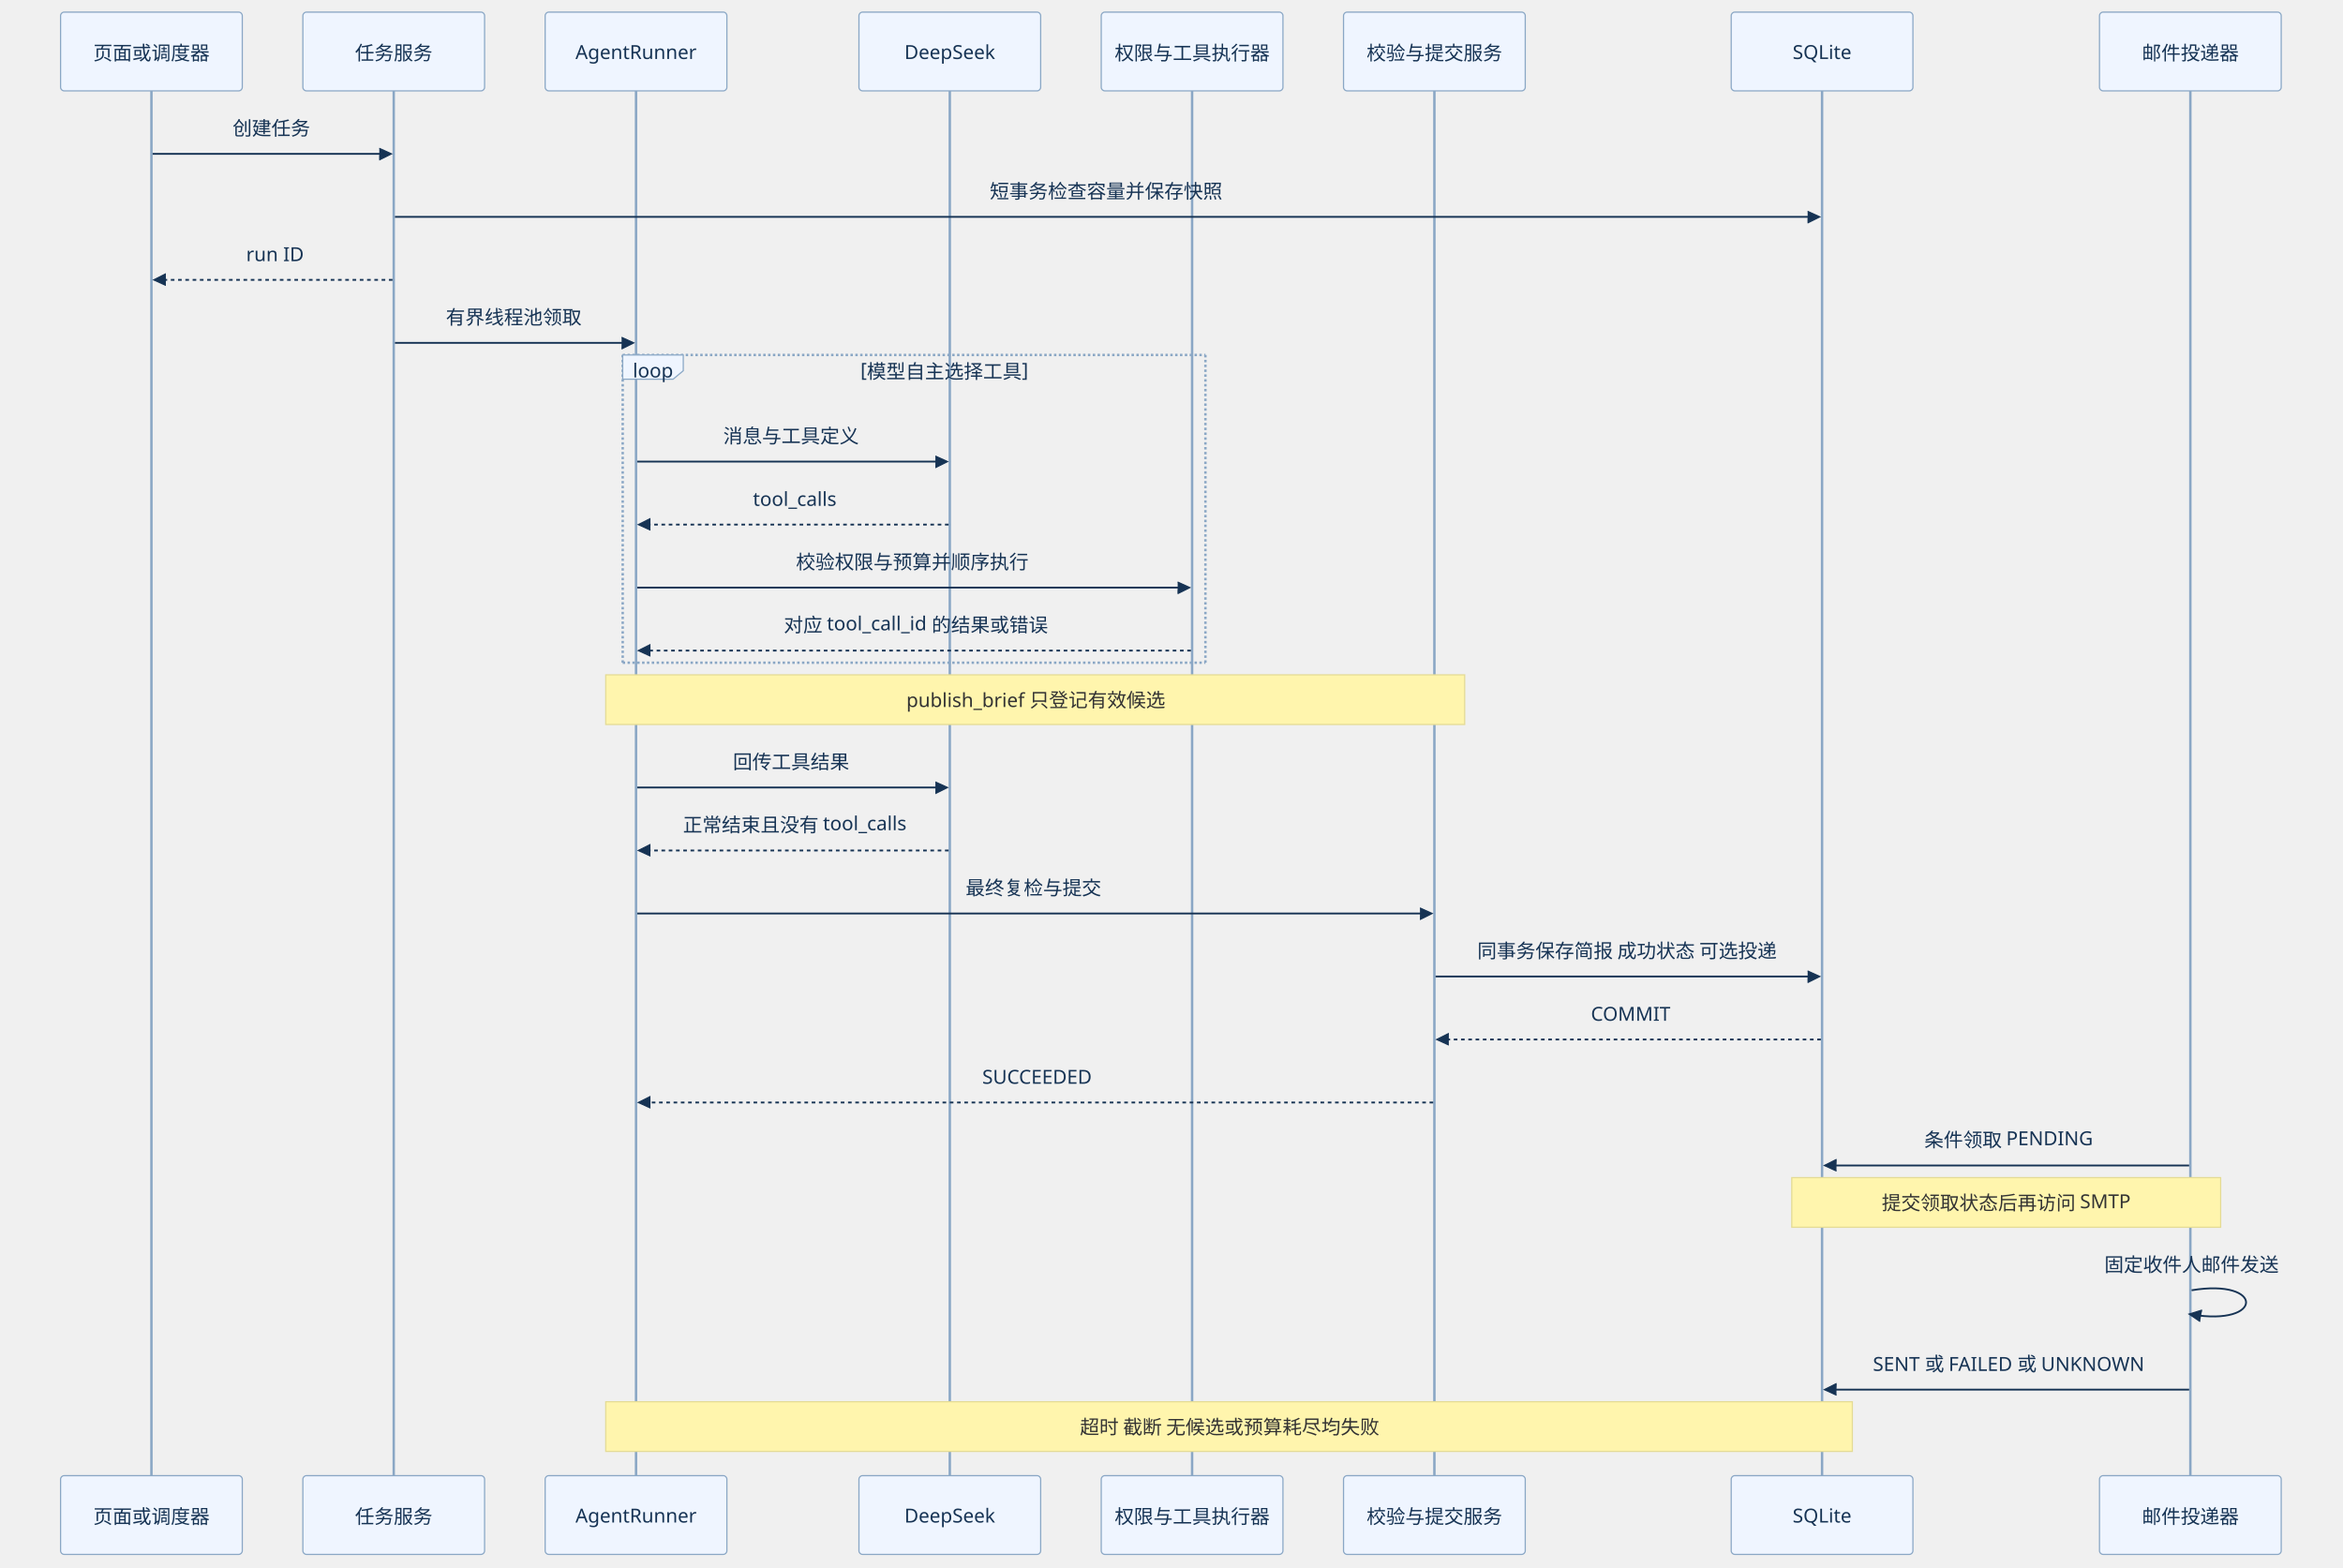
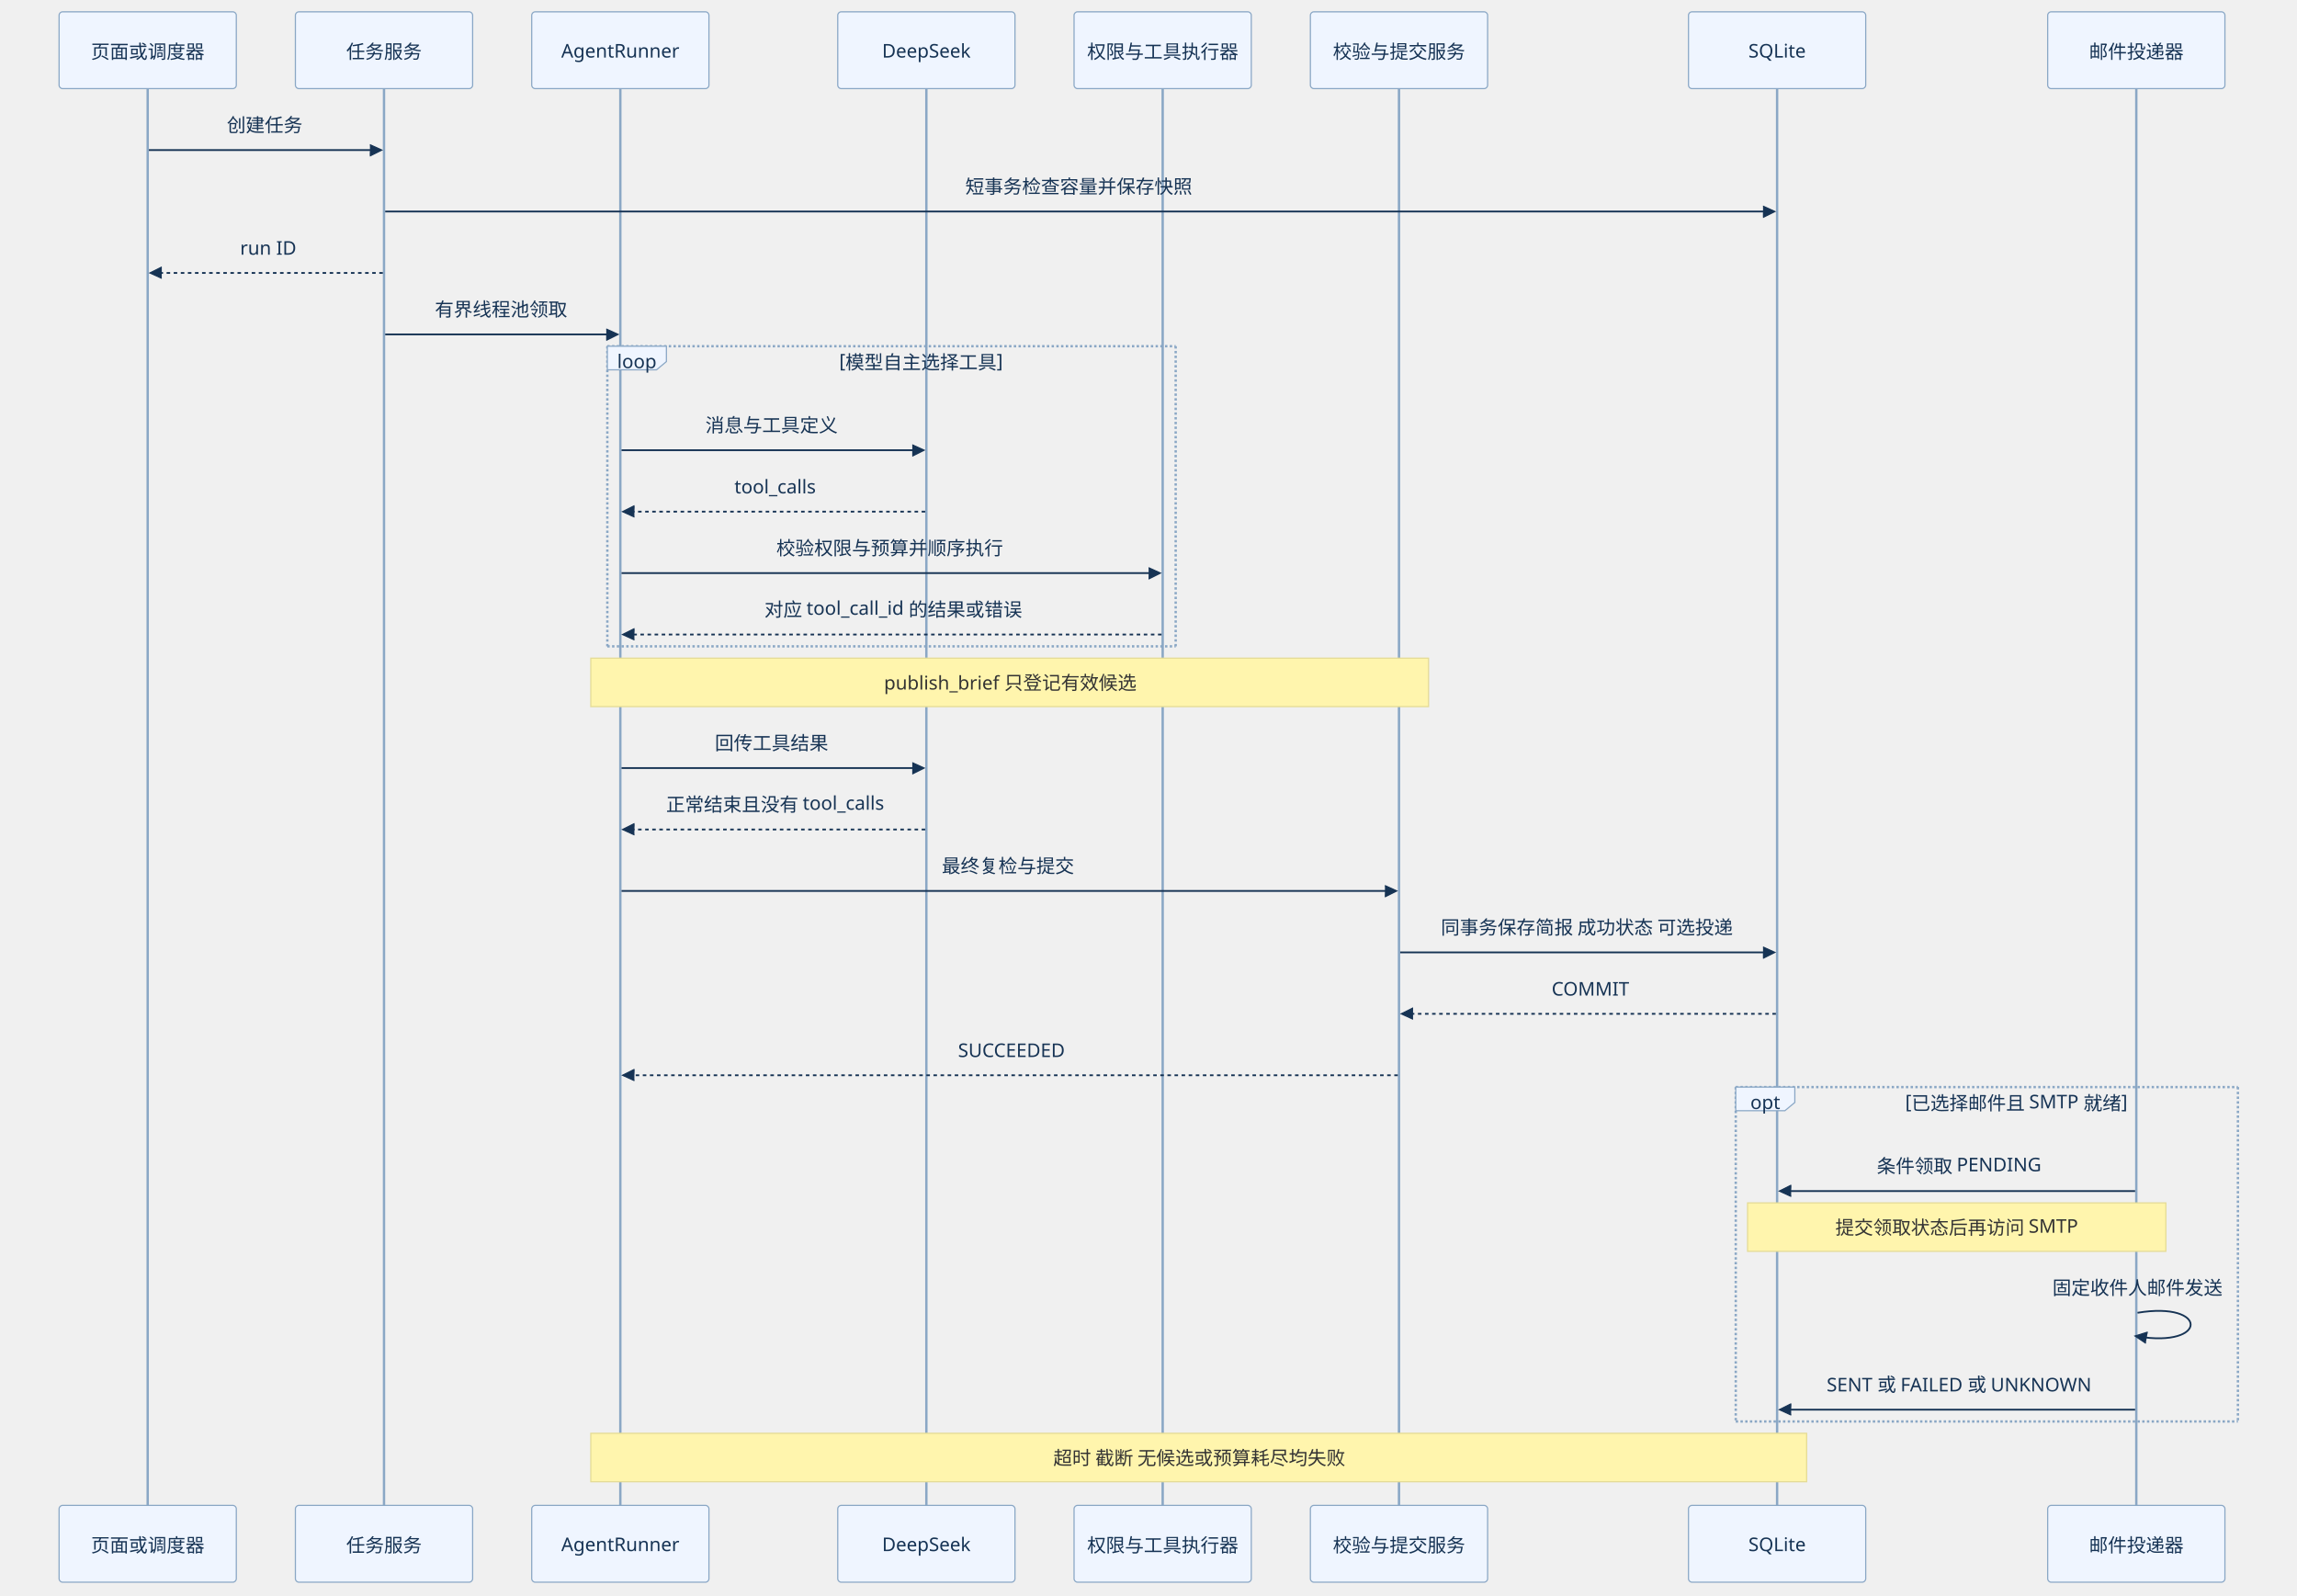
- <svg xmlns="http://www.w3.org/2000/svg" id="diagram1" width="100%" style="max-width: 1934px;" viewBox="-50 -10 1934 1294" role="graphics-document document" aria-roledescription="sequence">
-   <g>
-     <rect x="1683" y="1208" fill="#eaeaea" stroke="#666" width="150" height="65" name="E" rx="3" ry="3" class="actor actor-bottom" />
-     <text x="1758" y="1240.5" dominant-baseline="central" alignment-baseline="central" class="actor actor-box" style="text-anchor: middle; font-size: 16px; font-weight: 400;">
+ <svg xmlns="http://www.w3.org/2000/svg" id="diagram1" width="100%" style="max-width: 1944px;" viewBox="-50 -10 1944 1350" role="graphics-document document" aria-roledescription="sequence">
+   <g>
+     <rect x="1683" y="1264" fill="#eaeaea" stroke="#666" width="150" height="65" name="E" rx="3" ry="3" class="actor actor-bottom" />
+     <text x="1758" y="1296.5" dominant-baseline="central" alignment-baseline="central" class="actor actor-box" style="text-anchor: middle; font-size: 16px; font-weight: 400;">
      <tspan x="1758" dy="0">邮件投递器</tspan>
    </text>
  </g>
  <g>
-     <rect x="1379" y="1208" fill="#eaeaea" stroke="#666" width="150" height="65" name="D" rx="3" ry="3" class="actor actor-bottom" />
-     <text x="1454" y="1240.5" dominant-baseline="central" alignment-baseline="central" class="actor actor-box" style="text-anchor: middle; font-size: 16px; font-weight: 400;">
+     <rect x="1379" y="1264" fill="#eaeaea" stroke="#666" width="150" height="65" name="D" rx="3" ry="3" class="actor actor-bottom" />
+     <text x="1454" y="1296.5" dominant-baseline="central" alignment-baseline="central" class="actor actor-box" style="text-anchor: middle; font-size: 16px; font-weight: 400;">
      <tspan x="1454" dy="0">SQLite</tspan>
    </text>
  </g>
  <g>
-     <rect x="1059" y="1208" fill="#eaeaea" stroke="#666" width="150" height="65" name="C" rx="3" ry="3" class="actor actor-bottom" />
-     <text x="1134" y="1240.5" dominant-baseline="central" alignment-baseline="central" class="actor actor-box" style="text-anchor: middle; font-size: 16px; font-weight: 400;">
+     <rect x="1059" y="1264" fill="#eaeaea" stroke="#666" width="150" height="65" name="C" rx="3" ry="3" class="actor actor-bottom" />
+     <text x="1134" y="1296.5" dominant-baseline="central" alignment-baseline="central" class="actor actor-box" style="text-anchor: middle; font-size: 16px; font-weight: 400;">
      <tspan x="1134" dy="0">校验与提交服务</tspan>
    </text>
  </g>
  <g>
-     <rect x="859" y="1208" fill="#eaeaea" stroke="#666" width="150" height="65" name="T" rx="3" ry="3" class="actor actor-bottom" />
-     <text x="934" y="1240.5" dominant-baseline="central" alignment-baseline="central" class="actor actor-box" style="text-anchor: middle; font-size: 16px; font-weight: 400;">
+     <rect x="859" y="1264" fill="#eaeaea" stroke="#666" width="150" height="65" name="T" rx="3" ry="3" class="actor actor-bottom" />
+     <text x="934" y="1296.5" dominant-baseline="central" alignment-baseline="central" class="actor actor-box" style="text-anchor: middle; font-size: 16px; font-weight: 400;">
      <tspan x="934" dy="0">权限与工具执行器</tspan>
    </text>
  </g>
  <g>
-     <rect x="659" y="1208" fill="#eaeaea" stroke="#666" width="150" height="65" name="L" rx="3" ry="3" class="actor actor-bottom" />
-     <text x="734" y="1240.5" dominant-baseline="central" alignment-baseline="central" class="actor actor-box" style="text-anchor: middle; font-size: 16px; font-weight: 400;">
+     <rect x="659" y="1264" fill="#eaeaea" stroke="#666" width="150" height="65" name="L" rx="3" ry="3" class="actor actor-bottom" />
+     <text x="734" y="1296.5" dominant-baseline="central" alignment-baseline="central" class="actor actor-box" style="text-anchor: middle; font-size: 16px; font-weight: 400;">
      <tspan x="734" dy="0">DeepSeek</tspan>
    </text>
  </g>
  <g>
-     <rect x="400" y="1208" fill="#eaeaea" stroke="#666" width="150" height="65" name="A" rx="3" ry="3" class="actor actor-bottom" />
-     <text x="475" y="1240.5" dominant-baseline="central" alignment-baseline="central" class="actor actor-box" style="text-anchor: middle; font-size: 16px; font-weight: 400;">
+     <rect x="400" y="1264" fill="#eaeaea" stroke="#666" width="150" height="65" name="A" rx="3" ry="3" class="actor actor-bottom" />
+     <text x="475" y="1296.5" dominant-baseline="central" alignment-baseline="central" class="actor actor-box" style="text-anchor: middle; font-size: 16px; font-weight: 400;">
      <tspan x="475" dy="0">AgentRunner</tspan>
    </text>
  </g>
  <g>
-     <rect x="200" y="1208" fill="#eaeaea" stroke="#666" width="150" height="65" name="R" rx="3" ry="3" class="actor actor-bottom" />
-     <text x="275" y="1240.5" dominant-baseline="central" alignment-baseline="central" class="actor actor-box" style="text-anchor: middle; font-size: 16px; font-weight: 400;">
+     <rect x="200" y="1264" fill="#eaeaea" stroke="#666" width="150" height="65" name="R" rx="3" ry="3" class="actor actor-bottom" />
+     <text x="275" y="1296.5" dominant-baseline="central" alignment-baseline="central" class="actor actor-box" style="text-anchor: middle; font-size: 16px; font-weight: 400;">
      <tspan x="275" dy="0">任务服务</tspan>
    </text>
  </g>
  <g>
-     <rect x="0" y="1208" fill="#eaeaea" stroke="#666" width="150" height="65" name="U" rx="3" ry="3" class="actor actor-bottom" />
-     <text x="75" y="1240.5" dominant-baseline="central" alignment-baseline="central" class="actor actor-box" style="text-anchor: middle; font-size: 16px; font-weight: 400;">
+     <rect x="0" y="1264" fill="#eaeaea" stroke="#666" width="150" height="65" name="U" rx="3" ry="3" class="actor actor-bottom" />
+     <text x="75" y="1296.5" dominant-baseline="central" alignment-baseline="central" class="actor actor-box" style="text-anchor: middle; font-size: 16px; font-weight: 400;">
      <tspan x="75" dy="0">页面或调度器</tspan>
    </text>
  </g>
  <g>
-     <line id="actor7" x1="1758" y1="65" x2="1758" y2="1208" class="actor-line 200" stroke-width="0.5px" stroke="#999" name="E" />
+     <line id="actor7" x1="1758" y1="65" x2="1758" y2="1264" class="actor-line 200" stroke-width="0.5px" stroke="#999" name="E" />
    <g id="root-7">
      <rect x="1683" y="0" fill="#eaeaea" stroke="#666" width="150" height="65" name="E" rx="3" ry="3" class="actor actor-top" />
      <text x="1758" y="32.5" dominant-baseline="central" alignment-baseline="central" class="actor actor-box" style="text-anchor: middle; font-size: 16px; font-weight: 400;">
        <tspan x="1758" dy="0">邮件投递器</tspan>
      </text>
    </g>
  </g>
  <g>
-     <line id="actor6" x1="1454" y1="65" x2="1454" y2="1208" class="actor-line 200" stroke-width="0.5px" stroke="#999" name="D" />
+     <line id="actor6" x1="1454" y1="65" x2="1454" y2="1264" class="actor-line 200" stroke-width="0.5px" stroke="#999" name="D" />
    <g id="root-6">
      <rect x="1379" y="0" fill="#eaeaea" stroke="#666" width="150" height="65" name="D" rx="3" ry="3" class="actor actor-top" />
      <text x="1454" y="32.5" dominant-baseline="central" alignment-baseline="central" class="actor actor-box" style="text-anchor: middle; font-size: 16px; font-weight: 400;">
        <tspan x="1454" dy="0">SQLite</tspan>
      </text>
    </g>
  </g>
  <g>
-     <line id="actor5" x1="1134" y1="65" x2="1134" y2="1208" class="actor-line 200" stroke-width="0.5px" stroke="#999" name="C" />
+     <line id="actor5" x1="1134" y1="65" x2="1134" y2="1264" class="actor-line 200" stroke-width="0.5px" stroke="#999" name="C" />
    <g id="root-5">
      <rect x="1059" y="0" fill="#eaeaea" stroke="#666" width="150" height="65" name="C" rx="3" ry="3" class="actor actor-top" />
      <text x="1134" y="32.5" dominant-baseline="central" alignment-baseline="central" class="actor actor-box" style="text-anchor: middle; font-size: 16px; font-weight: 400;">
        <tspan x="1134" dy="0">校验与提交服务</tspan>
      </text>
    </g>
  </g>
  <g>
-     <line id="actor4" x1="934" y1="65" x2="934" y2="1208" class="actor-line 200" stroke-width="0.5px" stroke="#999" name="T" />
+     <line id="actor4" x1="934" y1="65" x2="934" y2="1264" class="actor-line 200" stroke-width="0.5px" stroke="#999" name="T" />
    <g id="root-4">
      <rect x="859" y="0" fill="#eaeaea" stroke="#666" width="150" height="65" name="T" rx="3" ry="3" class="actor actor-top" />
      <text x="934" y="32.5" dominant-baseline="central" alignment-baseline="central" class="actor actor-box" style="text-anchor: middle; font-size: 16px; font-weight: 400;">
        <tspan x="934" dy="0">权限与工具执行器</tspan>
      </text>
    </g>
  </g>
  <g>
-     <line id="actor3" x1="734" y1="65" x2="734" y2="1208" class="actor-line 200" stroke-width="0.5px" stroke="#999" name="L" />
+     <line id="actor3" x1="734" y1="65" x2="734" y2="1264" class="actor-line 200" stroke-width="0.5px" stroke="#999" name="L" />
    <g id="root-3">
      <rect x="659" y="0" fill="#eaeaea" stroke="#666" width="150" height="65" name="L" rx="3" ry="3" class="actor actor-top" />
      <text x="734" y="32.5" dominant-baseline="central" alignment-baseline="central" class="actor actor-box" style="text-anchor: middle; font-size: 16px; font-weight: 400;">
        <tspan x="734" dy="0">DeepSeek</tspan>
      </text>
    </g>
  </g>
  <g>
-     <line id="actor2" x1="475" y1="65" x2="475" y2="1208" class="actor-line 200" stroke-width="0.5px" stroke="#999" name="A" />
+     <line id="actor2" x1="475" y1="65" x2="475" y2="1264" class="actor-line 200" stroke-width="0.5px" stroke="#999" name="A" />
    <g id="root-2">
      <rect x="400" y="0" fill="#eaeaea" stroke="#666" width="150" height="65" name="A" rx="3" ry="3" class="actor actor-top" />
      <text x="475" y="32.5" dominant-baseline="central" alignment-baseline="central" class="actor actor-box" style="text-anchor: middle; font-size: 16px; font-weight: 400;">
        <tspan x="475" dy="0">AgentRunner</tspan>
      </text>
    </g>
  </g>
  <g>
-     <line id="actor1" x1="275" y1="65" x2="275" y2="1208" class="actor-line 200" stroke-width="0.5px" stroke="#999" name="R" />
+     <line id="actor1" x1="275" y1="65" x2="275" y2="1264" class="actor-line 200" stroke-width="0.5px" stroke="#999" name="R" />
    <g id="root-1">
      <rect x="200" y="0" fill="#eaeaea" stroke="#666" width="150" height="65" name="R" rx="3" ry="3" class="actor actor-top" />
      <text x="275" y="32.5" dominant-baseline="central" alignment-baseline="central" class="actor actor-box" style="text-anchor: middle; font-size: 16px; font-weight: 400;">
        <tspan x="275" dy="0">任务服务</tspan>
      </text>
    </g>
  </g>
  <g>
-     <line id="actor0" x1="75" y1="65" x2="75" y2="1208" class="actor-line 200" stroke-width="0.5px" stroke="#999" name="U" />
+     <line id="actor0" x1="75" y1="65" x2="75" y2="1264" class="actor-line 200" stroke-width="0.5px" stroke="#999" name="U" />
    <g id="root-0">
      <rect x="0" y="0" fill="#eaeaea" stroke="#666" width="150" height="65" name="U" rx="3" ry="3" class="actor actor-top" />
      <text x="75" y="32.5" dominant-baseline="central" alignment-baseline="central" class="actor actor-box" style="text-anchor: middle; font-size: 16px; font-weight: 400;">
        <tspan x="75" dy="0">页面或调度器</tspan>
      </text>
    </g>
  </g>
  <style>#diagram1{font-family:Microsoft YaHei,sans-serif;font-size:17px;fill:#163354;}@keyframes edge-animation-frame{from{stroke-dashoffset:0;}}@keyframes dash{to{stroke-dashoffset:0;}}#diagram1 .edge-animation-slow{stroke-dasharray:9,5!important;stroke-dashoffset:900;animation:dash 50s linear infinite;stroke-linecap:round;}#diagram1 .edge-animation-fast{stroke-dasharray:9,5!important;stroke-dashoffset:900;animation:dash 20s linear infinite;stroke-linecap:round;}#diagram1 .error-icon{fill:#f6f8fa;}#diagram1 .error-text{fill:#090705;stroke:#090705;}#diagram1 .edge-thickness-normal{stroke-width:1px;}#diagram1 .edge-thickness-thick{stroke-width:3.5px;}#diagram1 .edge-pattern-solid{stroke-dasharray:0;}#diagram1 .edge-thickness-invisible{stroke-width:0;fill:none;}#diagram1 .edge-pattern-dashed{stroke-dasharray:3;}#diagram1 .edge-pattern-dotted{stroke-dasharray:2;}#diagram1 .marker{fill:#56718d;stroke:#56718d;}#diagram1 .marker.cross{stroke:#56718d;}#diagram1 svg{font-family:Microsoft YaHei,sans-serif;font-size:17px;}#diagram1 p{margin:0;}#diagram1 .actor{stroke:#8aa7c5;fill:#eff5ff;}#diagram1 text.actor&gt;tspan{fill:#163354;stroke:none;}#diagram1 .actor-line{stroke:#8aa7c5;}#diagram1 .innerArc{stroke-width:1.5;stroke-dasharray:none;}#diagram1 .messageLine0{stroke-width:1.5;stroke-dasharray:none;stroke:#163354;}#diagram1 .messageLine1{stroke-width:1.5;stroke-dasharray:2,2;stroke:#163354;}#diagram1 #arrowhead path{fill:#163354;stroke:#163354;}#diagram1 .sequenceNumber{fill:#a98e72;}#diagram1 #sequencenumber{fill:#163354;}#diagram1 #crosshead path{fill:#163354;stroke:#163354;}#diagram1 .messageText{fill:#163354;stroke:none;}#diagram1 .labelBox{stroke:#8aa7c5;fill:#eff5ff;}#diagram1 .labelText,#diagram1 .labelText&gt;tspan{fill:#163354;stroke:none;}#diagram1 .loopText,#diagram1 .loopText&gt;tspan{fill:#163354;stroke:none;}#diagram1 .loopLine{stroke-width:2px;stroke-dasharray:2,2;stroke:#8aa7c5;fill:#8aa7c5;}#diagram1 .note{stroke:hsl(52.683, 60%, 73.922%);fill:#fff5ad;}#diagram1 .noteText,#diagram1 .noteText&gt;tspan{fill:#333;stroke:none;}#diagram1 .activation0{fill:#eef8f4;stroke:hsl(156, 41.667%, 85.294%);}#diagram1 .activation1{fill:#eef8f4;stroke:hsl(156, 41.667%, 85.294%);}#diagram1 .activation2{fill:#eef8f4;stroke:hsl(156, 41.667%, 85.294%);}#diagram1 .actorPopupMenu{position:absolute;}#diagram1 .actorPopupMenuPanel{position:absolute;fill:#eff5ff;box-shadow:0px 8px 16px 0px rgba(0,0,0,0.2);filter:drop-shadow(3px 5px 2px rgb(0 0 0 / 0.4));}#diagram1 .actor-man line{stroke:#8aa7c5;fill:#eff5ff;}#diagram1 .actor-man circle,#diagram1 line{stroke:#8aa7c5;fill:#eff5ff;stroke-width:2px;}#diagram1 :root{--mermaid-font-family:"trebuchet ms",verdana,arial,sans-serif;}</style>
  <g />
  <defs>
    <symbol id="computer" width="24" height="24">
      <path transform="scale(.5)" d="M2 2v13h20v-13h-20zm18 11h-16v-9h16v9zm-10.228 6l.466-1h3.524l.467 1h-4.457zm14.228 3h-24l2-6h2.104l-1.33 4h18.45l-1.297-4h2.073l2 6zm-5-10h-14v-7h14v7z" />
    </symbol>
  </defs>
  <defs>
    <symbol id="database" fill-rule="evenodd" clip-rule="evenodd">
      <path transform="scale(.5)" d="M12.258.001l.256.004.255.005.253.008.251.01.249.012.247.015.246.016.242.019.241.02.239.023.236.024.233.027.231.028.229.031.225.032.223.034.22.036.217.038.214.04.211.041.208.043.205.045.201.046.198.048.194.05.191.051.187.053.183.054.18.056.175.057.172.059.168.06.163.061.16.063.155.064.15.066.074.033.073.033.071.034.07.034.069.035.068.035.067.035.066.035.064.036.064.036.062.036.06.036.06.037.058.037.058.037.055.038.055.038.053.038.052.038.051.039.05.039.048.039.047.039.045.04.044.04.043.04.041.04.04.041.039.041.037.041.036.041.034.041.033.042.032.042.03.042.029.042.027.042.026.043.024.043.023.043.021.043.02.043.018.044.017.043.015.044.013.044.012.044.011.045.009.044.007.045.006.045.004.045.002.045.001.045v17l-.001.045-.002.045-.004.045-.006.045-.007.045-.009.044-.011.045-.012.044-.013.044-.015.044-.017.043-.018.044-.02.043-.021.043-.023.043-.024.043-.026.043-.027.042-.029.042-.03.042-.032.042-.033.042-.034.041-.036.041-.037.041-.039.041-.04.041-.041.04-.043.04-.044.04-.045.04-.047.039-.048.039-.05.039-.051.039-.052.038-.053.038-.055.038-.055.038-.058.037-.058.037-.06.037-.06.036-.062.036-.064.036-.064.036-.066.035-.067.035-.068.035-.069.035-.07.034-.071.034-.073.033-.074.033-.15.066-.155.064-.16.063-.163.061-.168.06-.172.059-.175.057-.18.056-.183.054-.187.053-.191.051-.194.05-.198.048-.201.046-.205.045-.208.043-.211.041-.214.04-.217.038-.22.036-.223.034-.225.032-.229.031-.231.028-.233.027-.236.024-.239.023-.241.02-.242.019-.246.016-.247.015-.249.012-.251.01-.253.008-.255.005-.256.004-.258.001-.258-.001-.256-.004-.255-.005-.253-.008-.251-.01-.249-.012-.247-.015-.245-.016-.243-.019-.241-.02-.238-.023-.236-.024-.234-.027-.231-.028-.228-.031-.226-.032-.223-.034-.22-.036-.217-.038-.214-.04-.211-.041-.208-.043-.204-.045-.201-.046-.198-.048-.195-.05-.19-.051-.187-.053-.184-.054-.179-.056-.176-.057-.172-.059-.167-.06-.164-.061-.159-.063-.155-.064-.151-.066-.074-.033-.072-.033-.072-.034-.07-.034-.069-.035-.068-.035-.067-.035-.066-.035-.064-.036-.063-.036-.062-.036-.061-.036-.06-.037-.058-.037-.057-.037-.056-.038-.055-.038-.053-.038-.052-.038-.051-.039-.049-.039-.049-.039-.046-.039-.046-.04-.044-.04-.043-.04-.041-.04-.04-.041-.039-.041-.037-.041-.036-.041-.034-.041-.033-.042-.032-.042-.03-.042-.029-.042-.027-.042-.026-.043-.024-.043-.023-.043-.021-.043-.02-.043-.018-.044-.017-.043-.015-.044-.013-.044-.012-.044-.011-.045-.009-.044-.007-.045-.006-.045-.004-.045-.002-.045-.001-.045v-17l.001-.045.002-.045.004-.045.006-.045.007-.045.009-.044.011-.045.012-.044.013-.044.015-.044.017-.043.018-.044.02-.043.021-.043.023-.043.024-.043.026-.043.027-.042.029-.042.03-.042.032-.042.033-.042.034-.041.036-.041.037-.041.039-.041.04-.041.041-.04.043-.04.044-.04.046-.04.046-.039.049-.039.049-.039.051-.039.052-.038.053-.038.055-.038.056-.038.057-.037.058-.037.06-.037.061-.036.062-.036.063-.036.064-.036.066-.035.067-.035.068-.035.069-.035.07-.034.072-.034.072-.033.074-.033.151-.066.155-.064.159-.063.164-.061.167-.06.172-.059.176-.057.179-.056.184-.054.187-.053.19-.051.195-.05.198-.048.201-.046.204-.045.208-.043.211-.041.214-.04.217-.038.22-.036.223-.034.226-.032.228-.031.231-.028.234-.027.236-.024.238-.023.241-.02.243-.019.245-.016.247-.015.249-.012.251-.01.253-.008.255-.005.256-.004.258-.001.258.001zm-9.258 20.499v.01l.001.021.003.021.004.022.005.021.006.022.007.022.009.023.01.022.011.023.012.023.013.023.015.023.016.024.017.023.018.024.019.024.021.024.022.025.023.024.024.025.052.049.056.05.061.051.066.051.07.051.075.051.079.052.084.052.088.052.092.052.097.052.102.051.105.052.11.052.114.051.119.051.123.051.127.05.131.05.135.05.139.048.144.049.147.047.152.047.155.047.16.045.163.045.167.043.171.043.176.041.178.041.183.039.187.039.19.037.194.035.197.035.202.033.204.031.209.03.212.029.216.027.219.025.222.024.226.021.23.02.233.018.236.016.24.015.243.012.246.01.249.008.253.005.256.004.259.001.26-.001.257-.004.254-.005.25-.008.247-.011.244-.012.241-.014.237-.016.233-.018.231-.021.226-.021.224-.024.22-.026.216-.027.212-.028.21-.031.205-.031.202-.034.198-.034.194-.036.191-.037.187-.039.183-.04.179-.04.175-.042.172-.043.168-.044.163-.045.16-.046.155-.046.152-.047.148-.048.143-.049.139-.049.136-.05.131-.05.126-.05.123-.051.118-.052.114-.051.11-.052.106-.052.101-.052.096-.052.092-.052.088-.053.083-.051.079-.052.074-.052.07-.051.065-.051.06-.051.056-.05.051-.05.023-.024.023-.025.021-.024.02-.024.019-.024.018-.024.017-.024.015-.023.014-.024.013-.023.012-.023.01-.023.01-.022.008-.022.006-.022.006-.022.004-.022.004-.021.001-.021.001-.021v-4.127l-.077.055-.08.053-.083.054-.085.053-.087.052-.09.052-.093.051-.095.05-.097.05-.1.049-.102.049-.105.048-.106.047-.109.047-.111.046-.114.045-.115.045-.118.044-.12.043-.122.042-.124.042-.126.041-.128.04-.13.04-.132.038-.134.038-.135.037-.138.037-.139.035-.142.035-.143.034-.144.033-.147.032-.148.031-.15.03-.151.03-.153.029-.154.027-.156.027-.158.026-.159.025-.161.024-.162.023-.163.022-.165.021-.166.02-.167.019-.169.018-.169.017-.171.016-.173.015-.173.014-.175.013-.175.012-.177.011-.178.01-.179.008-.179.008-.181.006-.182.005-.182.004-.184.003-.184.002h-.37l-.184-.002-.184-.003-.182-.004-.182-.005-.181-.006-.179-.008-.179-.008-.178-.01-.176-.011-.176-.012-.175-.013-.173-.014-.172-.015-.171-.016-.17-.017-.169-.018-.167-.019-.166-.02-.165-.021-.163-.022-.162-.023-.161-.024-.159-.025-.157-.026-.156-.027-.155-.027-.153-.029-.151-.03-.15-.03-.148-.031-.146-.032-.145-.033-.143-.034-.141-.035-.14-.035-.137-.037-.136-.037-.134-.038-.132-.038-.13-.04-.128-.04-.126-.041-.124-.042-.122-.042-.12-.044-.117-.043-.116-.045-.113-.045-.112-.046-.109-.047-.106-.047-.105-.048-.102-.049-.1-.049-.097-.05-.095-.05-.093-.052-.09-.051-.087-.052-.085-.053-.083-.054-.08-.054-.077-.054v4.127zm0-5.654v.011l.001.021.003.021.004.021.005.022.006.022.007.022.009.022.01.022.011.023.012.023.013.023.015.024.016.023.017.024.018.024.019.024.021.024.022.024.023.025.024.024.052.05.056.05.061.05.066.051.07.051.075.052.079.051.084.052.088.052.092.052.097.052.102.052.105.052.11.051.114.051.119.052.123.05.127.051.131.05.135.049.139.049.144.048.147.048.152.047.155.046.16.045.163.045.167.044.171.042.176.042.178.04.183.04.187.038.19.037.194.036.197.034.202.033.204.032.209.03.212.028.216.027.219.025.222.024.226.022.23.02.233.018.236.016.24.014.243.012.246.01.249.008.253.006.256.003.259.001.26-.001.257-.003.254-.006.25-.008.247-.01.244-.012.241-.015.237-.016.233-.018.231-.02.226-.022.224-.024.22-.025.216-.027.212-.029.21-.03.205-.032.202-.033.198-.035.194-.036.191-.037.187-.039.183-.039.179-.041.175-.042.172-.043.168-.044.163-.045.16-.045.155-.047.152-.047.148-.048.143-.048.139-.05.136-.049.131-.05.126-.051.123-.051.118-.051.114-.052.11-.052.106-.052.101-.052.096-.052.092-.052.088-.052.083-.052.079-.052.074-.051.07-.052.065-.051.06-.05.056-.051.051-.049.023-.025.023-.024.021-.025.02-.024.019-.024.018-.024.017-.024.015-.023.014-.023.013-.024.012-.022.01-.023.01-.023.008-.022.006-.022.006-.022.004-.021.004-.022.001-.021.001-.021v-4.139l-.077.054-.08.054-.083.054-.085.052-.087.053-.09.051-.093.051-.095.051-.097.05-.1.049-.102.049-.105.048-.106.047-.109.047-.111.046-.114.045-.115.044-.118.044-.12.044-.122.042-.124.042-.126.041-.128.04-.13.039-.132.039-.134.038-.135.037-.138.036-.139.036-.142.035-.143.033-.144.033-.147.033-.148.031-.15.03-.151.03-.153.028-.154.028-.156.027-.158.026-.159.025-.161.024-.162.023-.163.022-.165.021-.166.02-.167.019-.169.018-.169.017-.171.016-.173.015-.173.014-.175.013-.175.012-.177.011-.178.009-.179.009-.179.007-.181.007-.182.005-.182.004-.184.003-.184.002h-.37l-.184-.002-.184-.003-.182-.004-.182-.005-.181-.007-.179-.007-.179-.009-.178-.009-.176-.011-.176-.012-.175-.013-.173-.014-.172-.015-.171-.016-.17-.017-.169-.018-.167-.019-.166-.02-.165-.021-.163-.022-.162-.023-.161-.024-.159-.025-.157-.026-.156-.027-.155-.028-.153-.028-.151-.03-.15-.03-.148-.031-.146-.033-.145-.033-.143-.033-.141-.035-.14-.036-.137-.036-.136-.037-.134-.038-.132-.039-.13-.039-.128-.04-.126-.041-.124-.042-.122-.043-.12-.043-.117-.044-.116-.044-.113-.046-.112-.046-.109-.046-.106-.047-.105-.048-.102-.049-.1-.049-.097-.05-.095-.051-.093-.051-.09-.051-.087-.053-.085-.052-.083-.054-.08-.054-.077-.054v4.139zm0-5.666v.011l.001.02.003.022.004.021.005.022.006.021.007.022.009.023.01.022.011.023.012.023.013.023.015.023.016.024.017.024.018.023.019.024.021.025.022.024.023.024.024.025.052.05.056.05.061.05.066.051.07.051.075.052.079.051.084.052.088.052.092.052.097.052.102.052.105.051.11.052.114.051.119.051.123.051.127.05.131.05.135.05.139.049.144.048.147.048.152.047.155.046.16.045.163.045.167.043.171.043.176.042.178.04.183.04.187.038.19.037.194.036.197.034.202.033.204.032.209.03.212.028.216.027.219.025.222.024.226.021.23.02.233.018.236.017.24.014.243.012.246.01.249.008.253.006.256.003.259.001.26-.001.257-.003.254-.006.25-.008.247-.01.244-.013.241-.014.237-.016.233-.018.231-.02.226-.022.224-.024.22-.025.216-.027.212-.029.21-.03.205-.032.202-.033.198-.035.194-.036.191-.037.187-.039.183-.039.179-.041.175-.042.172-.043.168-.044.163-.045.16-.045.155-.047.152-.047.148-.048.143-.049.139-.049.136-.049.131-.051.126-.05.123-.051.118-.052.114-.051.11-.052.106-.052.101-.052.096-.052.092-.052.088-.052.083-.052.079-.052.074-.052.07-.051.065-.051.06-.051.056-.05.051-.049.023-.025.023-.025.021-.024.02-.024.019-.024.018-.024.017-.024.015-.023.014-.024.013-.023.012-.023.01-.022.01-.023.008-.022.006-.022.006-.022.004-.022.004-.021.001-.021.001-.021v-4.153l-.077.054-.08.054-.083.053-.085.053-.087.053-.09.051-.093.051-.095.051-.097.05-.1.049-.102.048-.105.048-.106.048-.109.046-.111.046-.114.046-.115.044-.118.044-.12.043-.122.043-.124.042-.126.041-.128.04-.13.039-.132.039-.134.038-.135.037-.138.036-.139.036-.142.034-.143.034-.144.033-.147.032-.148.032-.15.03-.151.03-.153.028-.154.028-.156.027-.158.026-.159.024-.161.024-.162.023-.163.023-.165.021-.166.02-.167.019-.169.018-.169.017-.171.016-.173.015-.173.014-.175.013-.175.012-.177.01-.178.01-.179.009-.179.007-.181.006-.182.006-.182.004-.184.003-.184.001-.185.001-.185-.001-.184-.001-.184-.003-.182-.004-.182-.006-.181-.006-.179-.007-.179-.009-.178-.01-.176-.01-.176-.012-.175-.013-.173-.014-.172-.015-.171-.016-.17-.017-.169-.018-.167-.019-.166-.02-.165-.021-.163-.023-.162-.023-.161-.024-.159-.024-.157-.026-.156-.027-.155-.028-.153-.028-.151-.03-.15-.03-.148-.032-.146-.032-.145-.033-.143-.034-.141-.034-.14-.036-.137-.036-.136-.037-.134-.038-.132-.039-.13-.039-.128-.041-.126-.041-.124-.041-.122-.043-.12-.043-.117-.044-.116-.044-.113-.046-.112-.046-.109-.046-.106-.048-.105-.048-.102-.048-.1-.05-.097-.049-.095-.051-.093-.051-.09-.052-.087-.052-.085-.053-.083-.053-.08-.054-.077-.054v4.153zm8.74-8.179l-.257.004-.254.005-.25.008-.247.011-.244.012-.241.014-.237.016-.233.018-.231.021-.226.022-.224.023-.22.026-.216.027-.212.028-.21.031-.205.032-.202.033-.198.034-.194.036-.191.038-.187.038-.183.04-.179.041-.175.042-.172.043-.168.043-.163.045-.16.046-.155.046-.152.048-.148.048-.143.048-.139.049-.136.05-.131.05-.126.051-.123.051-.118.051-.114.052-.11.052-.106.052-.101.052-.096.052-.092.052-.088.052-.083.052-.079.052-.074.051-.07.052-.065.051-.06.05-.056.05-.051.05-.023.025-.023.024-.021.024-.02.025-.019.024-.018.024-.017.023-.015.024-.014.023-.013.023-.012.023-.01.023-.01.022-.008.022-.006.023-.006.021-.004.022-.004.021-.001.021-.001.021.001.021.001.021.004.021.004.022.006.021.006.023.008.022.01.022.01.023.012.023.013.023.014.023.015.024.017.023.018.024.019.024.02.025.021.024.023.024.023.025.051.05.056.05.06.05.065.051.07.052.074.051.079.052.083.052.088.052.092.052.096.052.101.052.106.052.11.052.114.052.118.051.123.051.126.051.131.05.136.05.139.049.143.048.148.048.152.048.155.046.16.046.163.045.168.043.172.043.175.042.179.041.183.04.187.038.191.038.194.036.198.034.202.033.205.032.21.031.212.028.216.027.22.026.224.023.226.022.231.021.233.018.237.016.241.014.244.012.247.011.25.008.254.005.257.004.26.001.26-.001.257-.004.254-.005.25-.008.247-.011.244-.012.241-.014.237-.016.233-.018.231-.021.226-.022.224-.023.22-.026.216-.027.212-.028.21-.031.205-.032.202-.033.198-.034.194-.036.191-.038.187-.038.183-.04.179-.041.175-.042.172-.043.168-.043.163-.045.16-.046.155-.046.152-.048.148-.048.143-.048.139-.049.136-.05.131-.05.126-.051.123-.051.118-.051.114-.052.11-.052.106-.052.101-.052.096-.052.092-.052.088-.052.083-.052.079-.052.074-.051.07-.052.065-.051.06-.05.056-.05.051-.05.023-.025.023-.024.021-.024.02-.025.019-.024.018-.024.017-.023.015-.024.014-.023.013-.023.012-.023.01-.023.01-.022.008-.022.006-.023.006-.021.004-.022.004-.021.001-.021.001-.021-.001-.021-.001-.021-.004-.021-.004-.022-.006-.021-.006-.023-.008-.022-.01-.022-.01-.023-.012-.023-.013-.023-.014-.023-.015-.024-.017-.023-.018-.024-.019-.024-.02-.025-.021-.024-.023-.024-.023-.025-.051-.05-.056-.05-.06-.05-.065-.051-.07-.052-.074-.051-.079-.052-.083-.052-.088-.052-.092-.052-.096-.052-.101-.052-.106-.052-.11-.052-.114-.052-.118-.051-.123-.051-.126-.051-.131-.05-.136-.05-.139-.049-.143-.048-.148-.048-.152-.048-.155-.046-.16-.046-.163-.045-.168-.043-.172-.043-.175-.042-.179-.041-.183-.04-.187-.038-.191-.038-.194-.036-.198-.034-.202-.033-.205-.032-.21-.031-.212-.028-.216-.027-.22-.026-.224-.023-.226-.022-.231-.021-.233-.018-.237-.016-.241-.014-.244-.012-.247-.011-.25-.008-.254-.005-.257-.004-.26-.001-.26.001z" />
    </symbol>
  </defs>
  <defs>
    <symbol id="clock" width="24" height="24">
      <path transform="scale(.5)" d="M12 2c5.514 0 10 4.486 10 10s-4.486 10-10 10-10-4.486-10-10 4.486-10 10-10zm0-2c-6.627 0-12 5.373-12 12s5.373 12 12 12 12-5.373 12-12-5.373-12-12-12zm5.848 12.459c.202.038.202.333.001.372-1.907.361-6.045 1.111-6.547 1.111-.719 0-1.301-.582-1.301-1.301 0-.512.77-5.447 1.125-7.445.034-.192.312-.181.343.014l.985 6.238 5.394 1.011z" />
    </symbol>
  </defs>
  <defs>
    <marker id="arrowhead" refX="7.9" refY="5" markerUnits="userSpaceOnUse" markerWidth="12" markerHeight="12" orient="auto-start-reverse">
      <path d="M -1 0 L 10 5 L 0 10 z" />
    </marker>
  </defs>
  <defs>
    <marker id="crosshead" markerWidth="15" markerHeight="8" orient="auto" refX="4" refY="4.5">
      <path fill="none" stroke="#000000" stroke-width="1pt" d="M 1,2 L 6,7 M 6,2 L 1,7" style="stroke-dasharray: 0, 0;" />
    </marker>
  </defs>
  <defs>
    <marker id="filled-head" refX="15.5" refY="7" markerWidth="20" markerHeight="28" orient="auto">
      <path d="M 18,7 L9,13 L14,7 L9,1 Z" />
    </marker>
  </defs>
  <defs>
    <marker id="sequencenumber" refX="15" refY="15" markerWidth="60" markerHeight="40" orient="auto">
      <circle cx="15" cy="15" r="6" />
    </marker>
  </defs>
  <g>
    <line x1="464" y1="283" x2="945" y2="283" class="loopLine" />
    <line x1="945" y1="283" x2="945" y2="537" class="loopLine" />
    <line x1="464" y1="537" x2="945" y2="537" class="loopLine" />
    <line x1="464" y1="283" x2="464" y2="537" class="loopLine" />
    <polygon points="464,283 514,283 514,296 505.6,303 464,303" class="labelBox" />
    <text x="489" y="296" text-anchor="middle" dominant-baseline="middle" alignment-baseline="middle" class="labelText" style="font-size: 16px; font-weight: 400;">loop</text>
    <text x="729.5" y="301" text-anchor="middle" class="loopText" style="font-size: 16px; font-weight: 400;">
      <tspan x="729.5">[模型自主选择工具]</tspan>
    </text>
  </g>
  <g>
    <rect x="450" y="547" fill="#EDF2AE" stroke="#666" width="709" height="41" class="note" />
    <text x="805" y="552" text-anchor="middle" dominant-baseline="middle" alignment-baseline="middle" class="noteText" dy="1em" style="font-size: 16px; font-weight: 400;">
      <tspan x="805">publish_brief 只登记有效候选</tspan>
    </text>
  </g>
  <g>
-     <rect x="1429" y="962" fill="#EDF2AE" stroke="#666" width="354" height="41" class="note" />
-     <text x="1606" y="967" text-anchor="middle" dominant-baseline="middle" alignment-baseline="middle" class="noteText" dy="1em" style="font-size: 16px; font-weight: 400;">
+     <rect x="1429" y="1008" fill="#EDF2AE" stroke="#666" width="354" height="41" class="note" />
+     <text x="1606" y="1013" text-anchor="middle" dominant-baseline="middle" alignment-baseline="middle" class="noteText" dy="1em" style="font-size: 16px; font-weight: 400;">
      <tspan x="1606">提交领取状态后再访问 SMTP</tspan>
    </text>
  </g>
  <g>
-     <rect x="450" y="1147" fill="#EDF2AE" stroke="#666" width="1029" height="41" class="note" />
-     <text x="965" y="1152" text-anchor="middle" dominant-baseline="middle" alignment-baseline="middle" class="noteText" dy="1em" style="font-size: 16px; font-weight: 400;">
+     <line x1="1419" y1="910" x2="1844" y2="910" class="loopLine" />
+     <line x1="1844" y1="910" x2="1844" y2="1193" class="loopLine" />
+     <line x1="1419" y1="1193" x2="1844" y2="1193" class="loopLine" />
+     <line x1="1419" y1="910" x2="1419" y2="1193" class="loopLine" />
+     <polygon points="1419,910 1469,910 1469,923 1460.6,930 1419,930" class="labelBox" />
+     <text x="1444" y="923" text-anchor="middle" dominant-baseline="middle" alignment-baseline="middle" class="labelText" style="font-size: 16px; font-weight: 400;">opt</text>
+     <text x="1656.5" y="928" text-anchor="middle" class="loopText" style="font-size: 16px; font-weight: 400;">
+       <tspan x="1656.5">[已选择邮件且 SMTP 就绪]</tspan>
+     </text>
+   </g>
+   <g>
+     <rect x="450" y="1203" fill="#EDF2AE" stroke="#666" width="1029" height="41" class="note" />
+     <text x="965" y="1208" text-anchor="middle" dominant-baseline="middle" alignment-baseline="middle" class="noteText" dy="1em" style="font-size: 16px; font-weight: 400;">
      <tspan x="965">超时 截断 无候选或预算耗尽均失败</tspan>
    </text>
  </g>
  <text x="174" y="80" text-anchor="middle" dominant-baseline="middle" alignment-baseline="middle" class="messageText" dy="1em" style="font-size: 16px; font-weight: 400;">创建任务</text>
  <line x1="76" y1="117" x2="271" y2="117" class="messageLine0" stroke-width="2" stroke="none" marker-end="url(#arrowhead)" style="fill: none;" />
  <text x="863" y="132" text-anchor="middle" dominant-baseline="middle" alignment-baseline="middle" class="messageText" dy="1em" style="font-size: 16px; font-weight: 400;">短事务检查容量并保存快照</text>
  <line x1="276" y1="169" x2="1450" y2="169" class="messageLine0" stroke-width="2" stroke="none" marker-end="url(#arrowhead)" style="fill: none;" />
  <text x="177" y="184" text-anchor="middle" dominant-baseline="middle" alignment-baseline="middle" class="messageText" dy="1em" style="font-size: 16px; font-weight: 400;">run ID</text>
  <line x1="274" y1="221" x2="79" y2="221" class="messageLine1" stroke-width="2" stroke="none" marker-end="url(#arrowhead)" style="stroke-dasharray: 3, 3; fill: none;" />
  <text x="374" y="236" text-anchor="middle" dominant-baseline="middle" alignment-baseline="middle" class="messageText" dy="1em" style="font-size: 16px; font-weight: 400;">有界线程池领取</text>
  <line x1="276" y1="273" x2="471" y2="273" class="messageLine0" stroke-width="2" stroke="none" marker-end="url(#arrowhead)" style="fill: none;" />
  <text x="603" y="334" text-anchor="middle" dominant-baseline="middle" alignment-baseline="middle" class="messageText" dy="1em" style="font-size: 16px; font-weight: 400;">消息与工具定义</text>
  <line x1="476" y1="371" x2="730" y2="371" class="messageLine0" stroke-width="2" stroke="none" marker-end="url(#arrowhead)" style="fill: none;" />
  <text x="606" y="386" text-anchor="middle" dominant-baseline="middle" alignment-baseline="middle" class="messageText" dy="1em" style="font-size: 16px; font-weight: 400;">tool_calls</text>
  <line x1="733" y1="423" x2="479" y2="423" class="messageLine1" stroke-width="2" stroke="none" marker-end="url(#arrowhead)" style="stroke-dasharray: 3, 3; fill: none;" />
  <text x="703" y="438" text-anchor="middle" dominant-baseline="middle" alignment-baseline="middle" class="messageText" dy="1em" style="font-size: 16px; font-weight: 400;">校验权限与预算并顺序执行</text>
  <line x1="476" y1="475" x2="930" y2="475" class="messageLine0" stroke-width="2" stroke="none" marker-end="url(#arrowhead)" style="fill: none;" />
  <text x="706" y="490" text-anchor="middle" dominant-baseline="middle" alignment-baseline="middle" class="messageText" dy="1em" style="font-size: 16px; font-weight: 400;">对应 tool_call_id 的结果或错误</text>
  <line x1="933" y1="527" x2="479" y2="527" class="messageLine1" stroke-width="2" stroke="none" marker-end="url(#arrowhead)" style="stroke-dasharray: 3, 3; fill: none;" />
  <text x="603" y="603" text-anchor="middle" dominant-baseline="middle" alignment-baseline="middle" class="messageText" dy="1em" style="font-size: 16px; font-weight: 400;">回传工具结果</text>
  <line x1="476" y1="640" x2="730" y2="640" class="messageLine0" stroke-width="2" stroke="none" marker-end="url(#arrowhead)" style="fill: none;" />
  <text x="606" y="655" text-anchor="middle" dominant-baseline="middle" alignment-baseline="middle" class="messageText" dy="1em" style="font-size: 16px; font-weight: 400;">正常结束且没有 tool_calls</text>
  <line x1="733" y1="692" x2="479" y2="692" class="messageLine1" stroke-width="2" stroke="none" marker-end="url(#arrowhead)" style="stroke-dasharray: 3, 3; fill: none;" />
  <text x="803" y="707" text-anchor="middle" dominant-baseline="middle" alignment-baseline="middle" class="messageText" dy="1em" style="font-size: 16px; font-weight: 400;">最终复检与提交</text>
  <line x1="476" y1="744" x2="1130" y2="744" class="messageLine0" stroke-width="2" stroke="none" marker-end="url(#arrowhead)" style="fill: none;" />
  <text x="1293" y="759" text-anchor="middle" dominant-baseline="middle" alignment-baseline="middle" class="messageText" dy="1em" style="font-size: 16px; font-weight: 400;">同事务保存简报 成功状态 可选投递</text>
  <line x1="1135" y1="796" x2="1450" y2="796" class="messageLine0" stroke-width="2" stroke="none" marker-end="url(#arrowhead)" style="fill: none;" />
  <text x="1296" y="811" text-anchor="middle" dominant-baseline="middle" alignment-baseline="middle" class="messageText" dy="1em" style="font-size: 16px; font-weight: 400;">COMMIT</text>
  <line x1="1453" y1="848" x2="1138" y2="848" class="messageLine1" stroke-width="2" stroke="none" marker-end="url(#arrowhead)" style="stroke-dasharray: 3, 3; fill: none;" />
  <text x="806" y="863" text-anchor="middle" dominant-baseline="middle" alignment-baseline="middle" class="messageText" dy="1em" style="font-size: 16px; font-weight: 400;">SUCCEEDED</text>
  <line x1="1133" y1="900" x2="479" y2="900" class="messageLine1" stroke-width="2" stroke="none" marker-end="url(#arrowhead)" style="stroke-dasharray: 3, 3; fill: none;" />
-   <text x="1608" y="915" text-anchor="middle" dominant-baseline="middle" alignment-baseline="middle" class="messageText" dy="1em" style="font-size: 16px; font-weight: 400;">条件领取 PENDING</text>
-   <line x1="1757" y1="952" x2="1458" y2="952" class="messageLine0" stroke-width="2" stroke="none" marker-end="url(#arrowhead)" style="fill: none;" />
-   <text x="1759" y="1018" text-anchor="middle" dominant-baseline="middle" alignment-baseline="middle" class="messageText" dy="1em" style="font-size: 16px; font-weight: 400;">固定收件人邮件发送</text>
-   <path d="M 1759,1055 C 1819,1045 1819,1085 1759,1075" class="messageLine0" stroke-width="2" stroke="none" marker-end="url(#arrowhead)" style="fill: none;" />
-   <text x="1608" y="1100" text-anchor="middle" dominant-baseline="middle" alignment-baseline="middle" class="messageText" dy="1em" style="font-size: 16px; font-weight: 400;">SENT 或 FAILED 或 UNKNOWN</text>
-   <line x1="1757" y1="1137" x2="1458" y2="1137" class="messageLine0" stroke-width="2" stroke="none" marker-end="url(#arrowhead)" style="fill: none;" />
+   <text x="1608" y="961" text-anchor="middle" dominant-baseline="middle" alignment-baseline="middle" class="messageText" dy="1em" style="font-size: 16px; font-weight: 400;">条件领取 PENDING</text>
+   <line x1="1757" y1="998" x2="1458" y2="998" class="messageLine0" stroke-width="2" stroke="none" marker-end="url(#arrowhead)" style="fill: none;" />
+   <text x="1759" y="1064" text-anchor="middle" dominant-baseline="middle" alignment-baseline="middle" class="messageText" dy="1em" style="font-size: 16px; font-weight: 400;">固定收件人邮件发送</text>
+   <path d="M 1759,1101 C 1819,1091 1819,1131 1759,1121" class="messageLine0" stroke-width="2" stroke="none" marker-end="url(#arrowhead)" style="fill: none;" />
+   <text x="1608" y="1146" text-anchor="middle" dominant-baseline="middle" alignment-baseline="middle" class="messageText" dy="1em" style="font-size: 16px; font-weight: 400;">SENT 或 FAILED 或 UNKNOWN</text>
+   <line x1="1757" y1="1183" x2="1458" y2="1183" class="messageLine0" stroke-width="2" stroke="none" marker-end="url(#arrowhead)" style="fill: none;" />
  <style>.edgeLabel .background{fill:#ffffff!important}.edgeLabel text,.edgeLabel tspan{fill:#163354!important}</style>
</svg>
